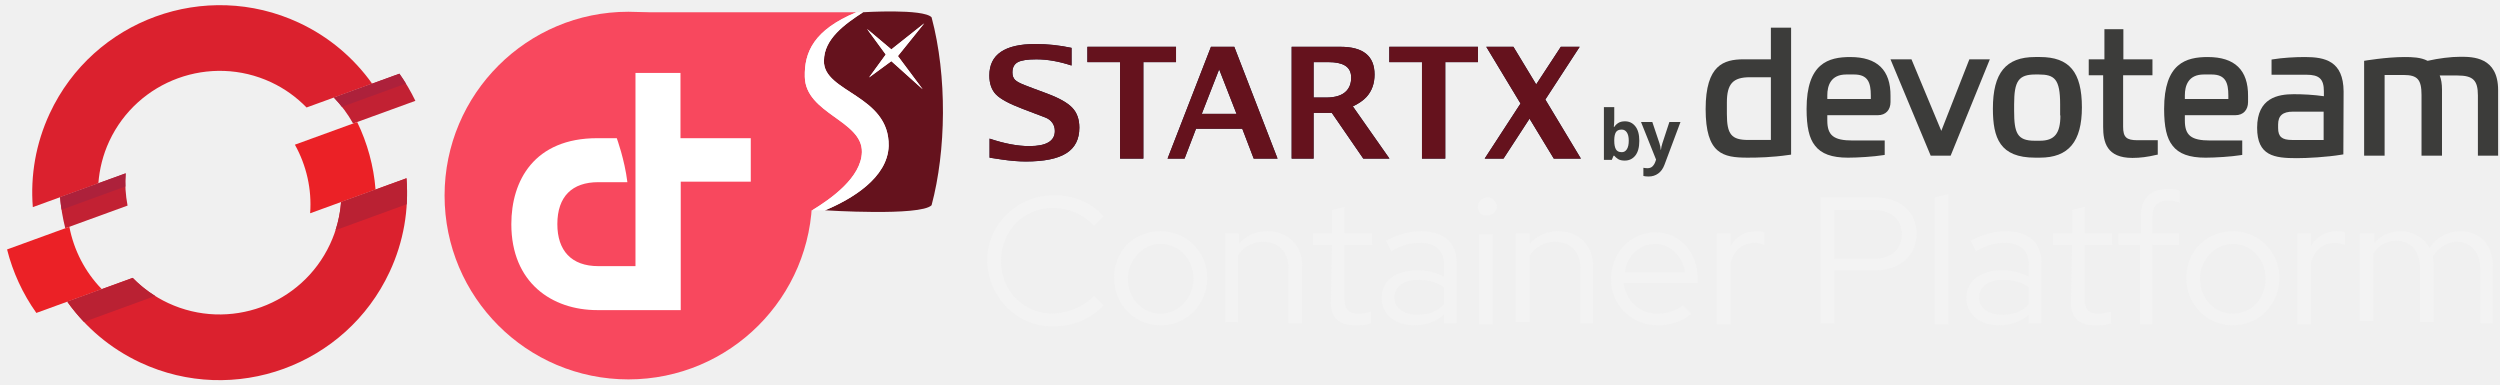
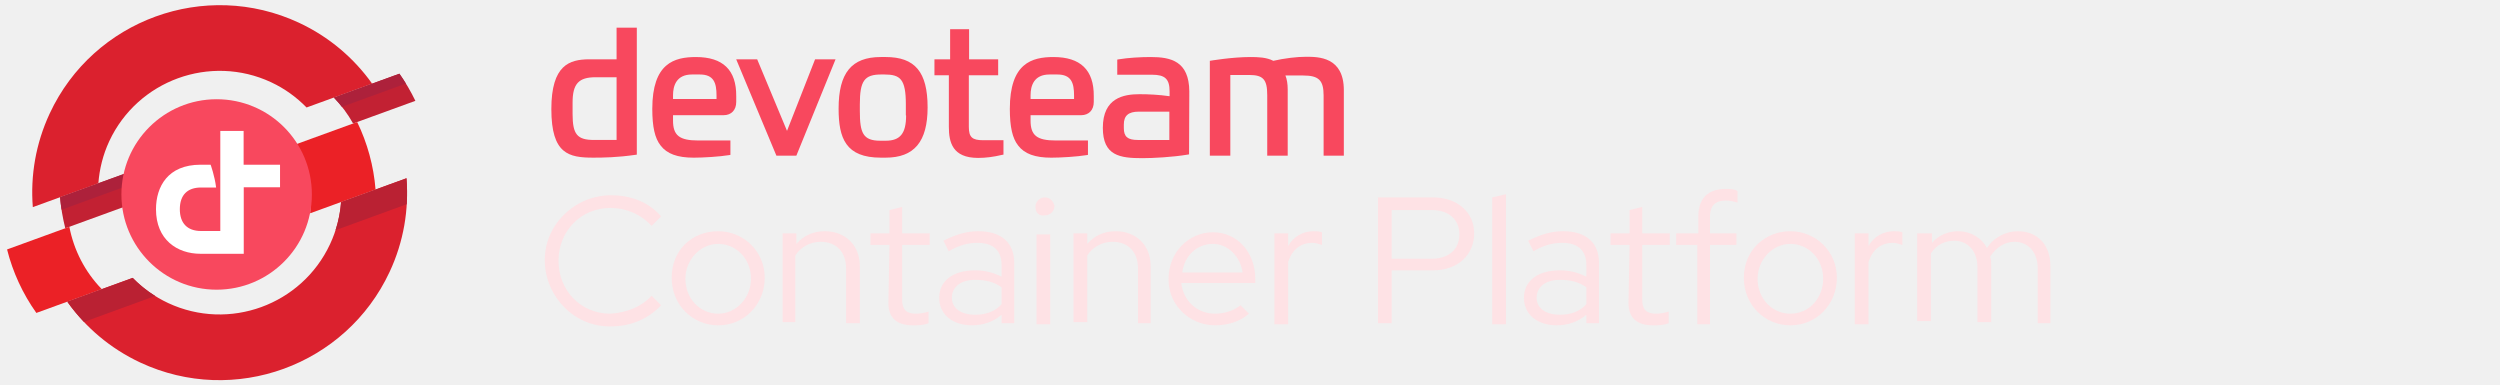
<svg xmlns="http://www.w3.org/2000/svg" width="259.9" height="40" enable-background="new 0 0 259.9 40" version="1.1" viewBox="0 0 259.9 40">
  <g transform="matrix(.82971 0 0 .82971 -1.8103 .53728)">
    <path d="m54.228 11.987c-0.573-1.183-1.235-2.324-2.004-3.4l-8.213 2.989c0.955 0.978 1.758 2.076 2.414 3.251zm-36.303 9.083-8.215 2.989c0.105 1.317 0.333 2.619 0.651 3.894l7.804-2.841c-0.254-1.32-0.344-2.68-0.24-4.041" fill="#c22133" />
    <path d="m36.156 9.66c1.709 0.797 3.189 1.885 4.438 3.16l8.213-2.989c-2.275-3.192-5.374-5.86-9.17-7.631-11.741-5.475-25.749-0.378-31.222 11.363-1.772 3.799-2.431 7.834-2.121 11.741l8.214-2.989c0.136-1.78 0.57-3.564 1.366-5.274 3.558-7.628 12.656-10.938 20.284-7.381" fill="#db212e" />
    <path d="m44.916 24.668c-0.131 1.779-0.58 3.562-1.379 5.274-3.556 7.629-12.656 10.939-20.282 7.383-1.711-0.799-3.203-1.877-4.446-3.155l-8.196 2.982c2.27 3.192 5.365 5.861 9.164 7.634 11.741 5.474 25.746 0.376 31.221-11.365 1.774-3.796 2.428-7.831 2.115-11.735z" fill="#db212e" />
    <path d="m46.935 14.641-7.804 2.84c1.45 2.598 2.135 5.588 1.91 8.595l8.196-2.981c-0.235-2.941-1.019-5.812-2.303-8.454m-36.063 13.124-7.804 2.842c0.716 2.845 1.96 5.549 3.67 7.955l8.195-2.984c-2.104-2.16-3.502-4.894-4.061-7.814" fill="#eb2126" />
    <path d="m53.038 9.823c-0.259-0.42-0.527-0.834-0.814-1.236l-8.213 2.989c0.361 0.37 0.694 0.762 1.011 1.165zm-35.145 12.896c-0.02-0.547-0.011-1.097 0.031-1.649l-8.215 2.989c0.043 0.526 0.109 1.049 0.188 1.57l7.996-2.91z" fill="#ad213b" />
    <path d="m53.112 21.686-8.196 2.982c-0.086 1.18-0.316 2.362-0.693 3.525l8.921-3.252c0.064-1.09 0.054-2.178-0.033-3.255m-42.499 15.468c0.631 0.889 1.33 1.736 2.089 2.536l8.922-3.254c-1.042-0.652-1.985-1.414-2.816-2.266z" fill="#ba2133" />
  </g>
-   <g transform="matrix(1.2636 0 0 1.2636 -15.956 -12.785)" fill="#f3f3f3" stroke-width=".87">
+   <g transform="matrix(1.2636,0,0,1.2636,-61.956,-12.785)" fill="#fee2e5" stroke-width=".87">
    <path d="m102.64 34.447 0.783 0.783c-1.044 1.131-2.523 1.74-4.089 1.74-2.958 0.087-5.394-2.349-5.481-5.306s2.349-5.394 5.306-5.481h0.174c1.653 0 3.132 0.609 4.089 1.74l-0.783 0.783c-0.87-0.957-2.088-1.479-3.393-1.479-2.436 0-4.263 1.914-4.263 4.35s1.827 4.35 4.263 4.35c1.392-0.087 2.61-0.609 3.393-1.479z" />
    <path d="m108.12 29.141c2.088 0 3.828 1.653 3.828 3.828s-1.653 3.915-3.828 3.915c-2.088 0-3.828-1.653-3.828-3.915s1.653-3.828 3.828-3.828zm2.697 3.915c0-1.653-1.218-2.871-2.697-2.871s-2.697 1.305-2.697 2.871c0 1.653 1.218 2.871 2.697 2.871s2.697-1.305 2.697-2.871z" />
    <path d="m113.42 29.315h1.131v0.87c0.609-0.696 1.392-1.044 2.349-1.044 1.653 0 2.871 1.131 2.871 2.871v4.698h-1.131v-4.524c0-1.305-0.783-2.175-2.088-2.175-0.87 0-1.653 0.435-2.088 1.131v5.481h-1.044z" />
    <path d="m122.21 30.272h-1.566v-0.957h1.566v-1.914l1.044-0.261v2.175h2.262v0.957h-2.262v4.524c0 0.783 0.348 1.131 1.131 1.131 0.348 0 0.783-0.087 1.044-0.174v0.957c-0.435 0.174-0.87 0.174-1.305 0.174-1.305 0-2.001-0.609-2.001-1.827z" />
    <path d="m126.3 34.621c0-1.392 1.131-2.262 2.958-2.262 0.783 0 1.479 0.174 2.175 0.522v-0.957c0-1.218-0.696-1.827-2.001-1.827-0.696 0-1.479 0.174-2.349 0.696l-0.435-0.87c1.044-0.522 1.914-0.783 2.871-0.783 1.914 0 2.958 0.957 2.958 2.61v4.958h-1.044v-0.696c-0.696 0.609-1.566 0.87-2.436 0.87-1.566 0-2.697-0.87-2.697-2.262zm2.958 1.392c0.87 0 1.653-0.261 2.175-0.87v-1.392c-0.609-0.435-1.305-0.609-2.175-0.609-1.218 0-1.914 0.609-1.914 1.479s0.783 1.392 1.914 1.392z" />
    <path d="m134.22 27.14c0-0.435 0.348-0.783 0.783-0.783s0.696 0.348 0.783 0.696c0 0.435-0.348 0.783-0.783 0.783-0.522 0.087-0.783-0.261-0.783-0.696zm1.218 9.656h-1.131v-7.394h1.131z" />
    <path d="m137.35 29.315h1.131v0.87c0.609-0.696 1.392-1.044 2.349-1.044 1.653 0 2.871 1.131 2.871 2.871v4.698h-1.044v-4.524c0-1.305-0.783-2.175-2.088-2.175-0.87 0-1.653 0.435-2.088 1.131v5.481h-1.131z" />
    <path d="m149 36.883c-2.088 0-3.828-1.653-3.828-3.741v-0.087c0-2.175 1.653-3.828 3.654-3.828s3.48 1.653 3.48 3.828v0.348h-6.089c0.174 1.479 1.305 2.523 2.784 2.523 0.783 0 1.566-0.261 2.088-0.696l0.696 0.696c-0.783 0.696-1.827 0.957-2.784 0.957zm-2.697-4.35h4.959c-0.174-1.305-1.218-2.349-2.436-2.349-1.305 0-2.349 0.957-2.523 2.349z" />
    <path d="m153.88 29.315h1.131v1.044c0.435-0.783 1.218-1.218 2.088-1.218 0.261 0 0.435 0 0.696 0.087v1.044c-0.261-0.087-0.522-0.174-0.783-0.174-0.957 0-1.653 0.522-2.001 1.566v5.133h-1.131z" />
    <path d="m162.4 26.357h4.524c2.001 0 3.393 1.218 3.393 2.958s-1.305 3.045-3.393 3.045h-3.393v4.35h-1.131zm1.131 1.044v4.002h3.306c1.392 0 2.262-0.783 2.262-2.001s-0.87-2.001-2.262-2.001z" />
    <path d="m172.93 36.796h-1.131v-10.439l1.131-0.261z" />
    <path d="m174.41 34.621c0-1.392 1.131-2.262 2.958-2.262 0.783 0 1.479 0.174 2.175 0.522v-0.957c0-1.218-0.696-1.827-2.001-1.827-0.696 0-1.479 0.174-2.349 0.696l-0.435-0.87c1.044-0.522 1.914-0.783 2.871-0.783 1.914 0 2.958 0.957 2.958 2.61v4.958h-1.044v-0.696c-0.696 0.609-1.566 0.87-2.436 0.87-1.566 0-2.697-0.87-2.697-2.262zm2.958 1.392c0.87 0 1.653-0.261 2.175-0.87v-1.392c-0.609-0.435-1.305-0.609-2.175-0.609-1.218 0-1.914 0.609-1.914 1.479s0.783 1.392 1.914 1.392z" />
    <path d="m183.1 30.272h-1.566v-0.957h1.566v-1.914l1.044-0.261v2.175h2.262v0.957h-2.262v4.524c0 0.783 0.348 1.131 1.131 1.131 0.348 0 0.783-0.087 1.044-0.174v0.957c-0.435 0.174-0.87 0.174-1.305 0.174-1.305 0-2.001-0.609-2.001-1.827z" />
    <path d="m188.76 29.315v-1.392c0-1.479 0.783-2.262 2.262-2.262 0.348 0 0.696 0 0.957 0.174v0.957c-0.261-0.087-0.609-0.174-0.957-0.174-0.87 0-1.305 0.435-1.305 1.305v1.392h2.175v0.957h-2.175v6.524h-1.044v-6.524h-1.74v-0.957z" />
    <path d="m196.33 29.141c2.088 0 3.828 1.653 3.828 3.828s-1.653 3.915-3.828 3.915c-2.088 0-3.828-1.653-3.828-3.915s1.74-3.828 3.828-3.828zm2.697 3.915c0-1.653-1.218-2.871-2.697-2.871s-2.697 1.305-2.697 2.871c0 1.653 1.218 2.871 2.697 2.871 1.566 0 2.697-1.305 2.697-2.871z" />
    <path d="m201.63 29.315h1.131v1.044c0.435-0.783 1.218-1.218 2.088-1.218 0.261 0 0.435 0 0.696 0.087v1.044c-0.261-0.087-0.522-0.174-0.783-0.174-0.957 0-1.653 0.522-2.001 1.566v5.133h-1.131z" />
    <path d="m206.85 29.315h1.131v0.783c0.522-0.609 1.305-0.957 2.175-0.957 0.957 0 1.914 0.522 2.349 1.392 0.522-0.87 1.566-1.392 2.523-1.392 1.653 0 2.697 1.131 2.697 2.871v4.698h-1.044v-4.524c0-1.305-0.783-2.175-1.914-2.175-0.783 0-1.479 0.435-2.001 1.218 0.087 0.261 0.087 0.435 0.087 0.696v4.698h-1.131v-4.524c0-1.305-0.783-2.175-1.914-2.175-0.783 0-1.479 0.348-1.914 1.044v5.567h-1.131v-7.22z" />
  </g>
-   <g fill="#3c3c3a">
+   <path class="st1" d="m22.522 10.316c-5.461 0-9.9 4.426-9.9 9.9 0 5.461 4.426 9.9 9.9 9.9 5.461 0 9.9-4.426 9.9-9.9s-4.426-9.9-9.9-9.9z" fill="#f8485e" stroke-width=".136" />
+   <g transform="matrix(.51804 0 0 .51804 -11.321 9.3968)" fill="#fff">
+     <path class="st2" d="m78.077 19.437h-7.308v13.353h-8.674c-4.705 0-8.937-2.839-8.937-8.937 0-4.521 2.366-8.937 8.937-8.937h2.024s0.815 2.208 1.104 4.574h-3.023c-2.708 0-4.258 1.472-4.258 4.364 0 2.734 1.446 4.364 4.258 4.364h3.864v-20.083h4.679v6.782h7.308v4.521z" stroke-width=".263" />
+   </g>
+   <g transform="translate(-120)" fill="#f8485e">
    <g stroke-width=".263">
      <path class="st0" d="m229.53 5.929c-2.261 0-4.548 0.631-4.548 5.389 0 1.866 0.263 3.049 0.867 3.812 0.657 0.867 1.761 1.262 3.443 1.262 0.999 0 2.681-0.105 3.654-0.263l0.158-0.026v-1.498h-3.338c-1.972 0-2.629-0.526-2.629-2.077v-0.552h5.257c0.815 0 1.314-0.552 1.314-1.367v-0.605c0.026-2.734-1.393-4.074-4.179-4.074zm2.103 4.364h-4.495v-0.394c0-0.973 0.342-2.155 1.971-2.155h0.815c1.446 0 1.735 0.867 1.735 2.182v0.368z" />
      <path class="st0" d="m212.07 5.929h-0.499c-3.049 0-4.39 1.656-4.39 5.362 0 3.075 0.736 5.099 4.39 5.099h0.499c2.97 0 4.364-1.656 4.364-5.231 0-3.68-1.314-5.231-4.364-5.231zm2.129 6.072c0 1.866-0.605 2.629-2.129 2.629h-0.552c-1.814 0-2.129-0.815-2.129-3.102v-0.683c0-2.445 0.473-3.102 2.234-3.102h0.315c1.656 0 2.234 0.473 2.234 3.102v1.157z" />
      <path class="st0" d="m192.36 5.929c-2.261 0-4.548 0.631-4.548 5.389 0 1.866 0.263 3.049 0.867 3.812 0.657 0.867 1.761 1.262 3.443 1.262 0.999 0 2.681-0.105 3.654-0.263l0.158-0.026v-1.498h-3.338c-1.971 0-2.629-0.526-2.629-2.077v-0.552h5.257c0.815 0 1.314-0.552 1.314-1.367v-0.605c0.026-2.734-1.393-4.074-4.179-4.074zm2.103 4.364h-4.495v-0.394c0-0.973 0.342-2.155 1.972-2.155h0.815c1.446 0 1.735 0.867 1.735 2.182v0.368z" />
      <path class="st0" d="m184.1 6.165h-2.892c-1.972 0.026-3.89 0.552-3.89 5.178 0 4.679 1.814 5.047 4.364 5.047 1.051 0 2.523-0.026 4.337-0.289l0.184-0.026v-13.196h-2.103zm0 8.385h-2.34c-1.761 0-2.234-0.578-2.234-2.708v-1.183c0-1.945 0.631-2.629 2.392-2.629h2.182z" />
      <path class="st0" d="m239.62 5.929c-1.078 0-2.366 0.079-3.312 0.237l-0.158 0.026v1.577h3.627c1.341 0 1.814 0.447 1.814 1.735v0.499c-1.104-0.158-2.182-0.21-3.128-0.21-1.63 0-3.812 0.368-3.812 3.496 0 2.918 1.787 3.154 4.127 3.154 1.051 0 3.128-0.105 4.679-0.368l0.158-0.026 0.026-6.545c-0.026-3.154-1.919-3.575-4.022-3.575zm1.945 8.622h-3.286c-1.051 0-1.446-0.342-1.446-1.235v-0.368c0-0.92 0.473-1.341 1.551-1.341h3.181z" />
    </g>
    <polygon class="st0" transform="matrix(.26286 0 0 .26286 116.73 -23.774)" points="303.6 113.9 319.5 152 327.4 152 342.9 113.9 334.8 113.9 323.7 142.2 311.9 113.9" />
    <path class="st0" d="m220.72 13.184v-5.362h3.049v-1.656h-3.023v-3.128h-1.971v3.128h-1.63v1.656h1.498v5.362c0 1.603 0.368 3.233 3.049 3.233 0.789 0 1.603-0.105 2.471-0.315l0.158-0.026v-1.498h-2.103c-1.157 0-1.498-0.315-1.498-1.393z" stroke-width=".263" />
    <path class="st0" d="m255.79 5.902c-0.999 0-2.261 0.158-3.417 0.421-0.71-0.368-1.577-0.394-2.392-0.394-1.919 0-4.206 0.394-4.206 0.394v9.857h2.129v-8.385h1.971c1.446 0 1.866 0.473 1.866 2.077v6.309h2.129v-6.861c0-0.605-0.079-1.078-0.237-1.472h1.84c1.63 0 2.129 0.499 2.129 2.077v6.256h2.103v-6.808c0-3.47-2.655-3.47-3.917-3.47z" stroke-width=".263" />
  </g>
-   <path class="st1" d="m65.328 1.222c-10.541 0-19.11 8.543-19.11 19.11 0 10.541 8.543 19.11 19.11 19.11 10.541 0 19.11-8.543 19.11-19.11 0-10.567-8.543-19.11-19.11-19.11z" fill="#f8485e" stroke-width=".263" />
-   <g transform="matrix(.26286 0 0 .26286 -6.1118 -33.761)">
-     <g transform="matrix(.5203 0 0 .5203 285.44 21.098)">
-       <g fill="#1b1f3e">
-         <path class="st2" d="m534.83 279.95c4.06-4.52 6.09-10.19 6.09-17 0-14.05-8.63-21.07-25.92-21.07h-37.09v84.98h16.68v-34.74h13.86l23.91 34.74h19.89l-27.83-39.68c4.52-2.18 7.99-4.59 10.41-7.23zm-15.23-4.6c-3.14 3.41-8.38 5.11-15.7 5.11h-9.31v-26.93h11.38c5.33 0 9.41 0.82 12.24 2.47 3.3 1.87 4.94 4.97 4.94 9.29 0.01 4.14-1.17 7.49-3.55 10.06z" />
-         <polygon class="st2" points="347.47 326.86 365.18 326.86 365.18 253.53 390.01 253.53 390.01 241.87 322.64 241.87 322.64 253.53 347.47 253.53" />
-         <path class="st2" d="m416.58 241.87-33 84.98h12.93l8.69-22.67h35.19l8.67 22.67h18.12l-32.88-84.98zm-7.01 51 13.22-33.88 13.23 33.88z" />
-         <path class="st2" d="m291.47 277.19-9.78-3.62-6.55-2.52c-3.8-1.46-6.31-2.82-7.53-4.08-1.31-1.34-1.96-3.22-1.96-5.63 0-3.68 1.35-6.25 4.03-7.75 2.68-1.46 7.39-2.19 14.14-2.19 8.39 0 17.32 1.57 26.78 4.71v-13.43c-9.16-1.95-18.27-2.93-27.36-2.93-23.42 0-35.13 7.97-35.13 23.9 0 6.17 1.69 10.98 5.06 14.47 3.37 3.45 10.07 7.06 20.07 10.86l9.36 3.57 7.88 2.99c2.38 0.88 4.24 2.28 5.58 4.19 1.22 1.76 1.83 3.8 1.83 6.13 0 7.66-6.46 11.5-19.38 11.5-8.89 0-18.96-1.9-30.23-5.69v14.47l9.08 1.38c6.82 1.03 12.97 1.54 18.45 1.54 13.91 0 24.17-2.08 30.76-6.25 6.63-4.14 9.95-10.63 9.95-19.47 0-6.39-1.83-11.46-5.47-15.21-3.62-3.81-10.15-7.45-19.58-10.94z" />
-         <polygon class="st2" points="696.84 241.87 682.52 241.87 663.78 270.46 646.48 241.87 625.84 241.87 651.88 285 624.63 326.86 638.94 326.86 658.72 296.49 677.17 326.86 697.76 326.86 670.73 281.96" />
-         <polygon class="st2" points="594.68 253.53 619.51 253.53 619.51 241.87 552.13 241.87 552.13 253.53 576.97 253.53 576.97 326.86 594.68 326.86" />
-       </g>
-       <g fill="#65121d">
-         <polygon class="st0" points="322.64 241.87 322.64 253.53 347.47 253.53 347.47 326.86 365.18 326.86 365.18 253.53 390.01 253.53 390.01 241.87" />
-         <path class="st0" d="m275.83 329.04c13.91 0 24.17-2.08 30.76-6.25 6.63-4.14 9.95-10.63 9.95-19.47 0-6.39-1.83-11.46-5.47-15.21-3.64-3.79-10.17-7.43-19.6-10.91l-9.78-3.62-6.55-2.52c-3.8-1.46-6.31-2.82-7.53-4.08-1.31-1.34-1.96-3.22-1.96-5.63 0-3.68 1.35-6.25 4.03-7.75 2.68-1.46 7.39-2.19 14.14-2.19 8.39 0 17.32 1.57 26.78 4.71v-13.43c-9.16-1.95-18.27-2.93-27.36-2.93-23.42 0-35.13 7.97-35.13 23.9 0 6.17 1.69 10.98 5.06 14.47 3.37 3.45 10.07 7.06 20.07 10.86l9.36 3.57 7.88 2.99c2.38 0.88 4.24 2.28 5.58 4.19 1.22 1.76 1.83 3.8 1.83 6.13 0 7.66-6.46 11.5-19.38 11.5-8.89 0-18.96-1.9-30.23-5.69v14.47l9.08 1.38c6.84 1 12.99 1.51 18.47 1.51z" />
-         <polygon class="st0" points="658.72 296.49 677.17 326.86 697.76 326.86 670.73 281.96 696.84 241.87 682.52 241.87 663.78 270.46 646.48 241.87 625.84 241.87 651.88 285 624.63 326.86 638.94 326.86" />
-         <polygon class="st0" points="552.13 241.87 552.13 253.53 576.97 253.53 576.97 326.86 594.68 326.86 594.68 253.53 619.51 253.53 619.51 241.87" />
-         <path class="st0" d="m524.42 287.18c4.52-2.18 7.99-4.59 10.41-7.23 4.06-4.52 6.09-10.19 6.09-17 0-14.05-8.63-21.07-25.92-21.07h-37.09v84.98h16.68v-34.74h13.86l23.91 34.74h19.89zm-4.82-11.83c-3.14 3.41-8.38 5.11-15.7 5.11h-9.31v-26.93h11.38c5.33 0 9.41 0.82 12.24 2.47 3.3 1.87 4.94 4.97 4.94 9.29 0.01 4.14-1.17 7.49-3.55 10.06z" />
-         <path class="st0" d="m434.29 241.87h-17.71l-33 84.98h12.93l8.69-22.67h35.19l8.67 22.67h18.12zm-24.72 51 13.22-33.88 13.23 33.88z" />
-       </g>
-     </g>
-     <path class="st1" d="m269.73 133.28 52 33.348v44.98h22.716c7.453-4.541 19.44-12.957 19.675-23.015 0.272-12.463-22.257-15.148-22.577-29.729-0.242-9.814 3.591-18.609 20.401-25.585z" fill="#f8485e" stroke-width=".607" />
-     <path class="st0" d="m388.76 137.68-10.409 12.927 9.799 13.122-12.386-11.114-8.807 6.463 6.607-9.075-7.399-10.101 9.599 8.081zm-24.167-4.4c-7.254 4.699-15.486 10.589-15.486 19.176-0.399 12.518 25.992 13.519 25.593 33.708-0.387 12.621-14.64 21.044-25.152 25.444 0 0 37.714 2.424 42.138-2 5.744-21.436 6.247-51.013 0-74.328-3.249-3.498-27.093-2-27.093-2z" fill="#65121d" stroke-width=".607" />
-     <text x="655.449" y="191.667" fill="#3c3c3a" font-family="Niconne" font-size="27.435px" letter-spacing="0px" stroke-width=".429" word-spacing="0px" style="line-height:1.25" xml:space="preserve">
-       <tspan x="655.449" y="191.667" fill="#3c3c3a" font-family="Montserrat" font-size="27.435px" font-weight="600" stroke-width=".429">by</tspan>
-     </text>
-   </g>
-   <g fill="#fff">
-     <path class="st3" d="m92.387 15.172c0.105-5.305-6.832-5.57-6.727-8.861 0-2.257 2.163-3.805 4.071-5.041h-0.699c-4.419 1.834-5.426 4.146-5.363 6.725 0.086 3.833 6.008 4.538 5.935 7.815-0.062 2.644-3.211 4.854-5.172 6.05h1.343c2.765-1.155 6.511-3.369 6.613-6.688z" stroke-width=".16" />
-     <polygon class="st3" transform="matrix(.15889 0 0 .16043 64.098 -37.434)" points="201.29 248.47 184.07 269.65 200.28 291.15 179.79 272.95 165.22 283.53 176.15 268.66 163.91 252.11 179.79 265.35" />
-     <path class="st2" d="m78.077 18.886h-7.308v13.353h-8.674c-4.705 0-8.937-2.839-8.937-8.937 0-4.521 2.366-8.937 8.937-8.937h2.024s0.815 2.208 1.104 4.574h-3.023c-2.708 0-4.258 1.472-4.258 4.364 0 2.734 1.446 4.364 4.258 4.364h3.864v-20.083h4.679v6.782h7.308v4.521z" stroke-width=".263" />
-   </g>
</svg>
